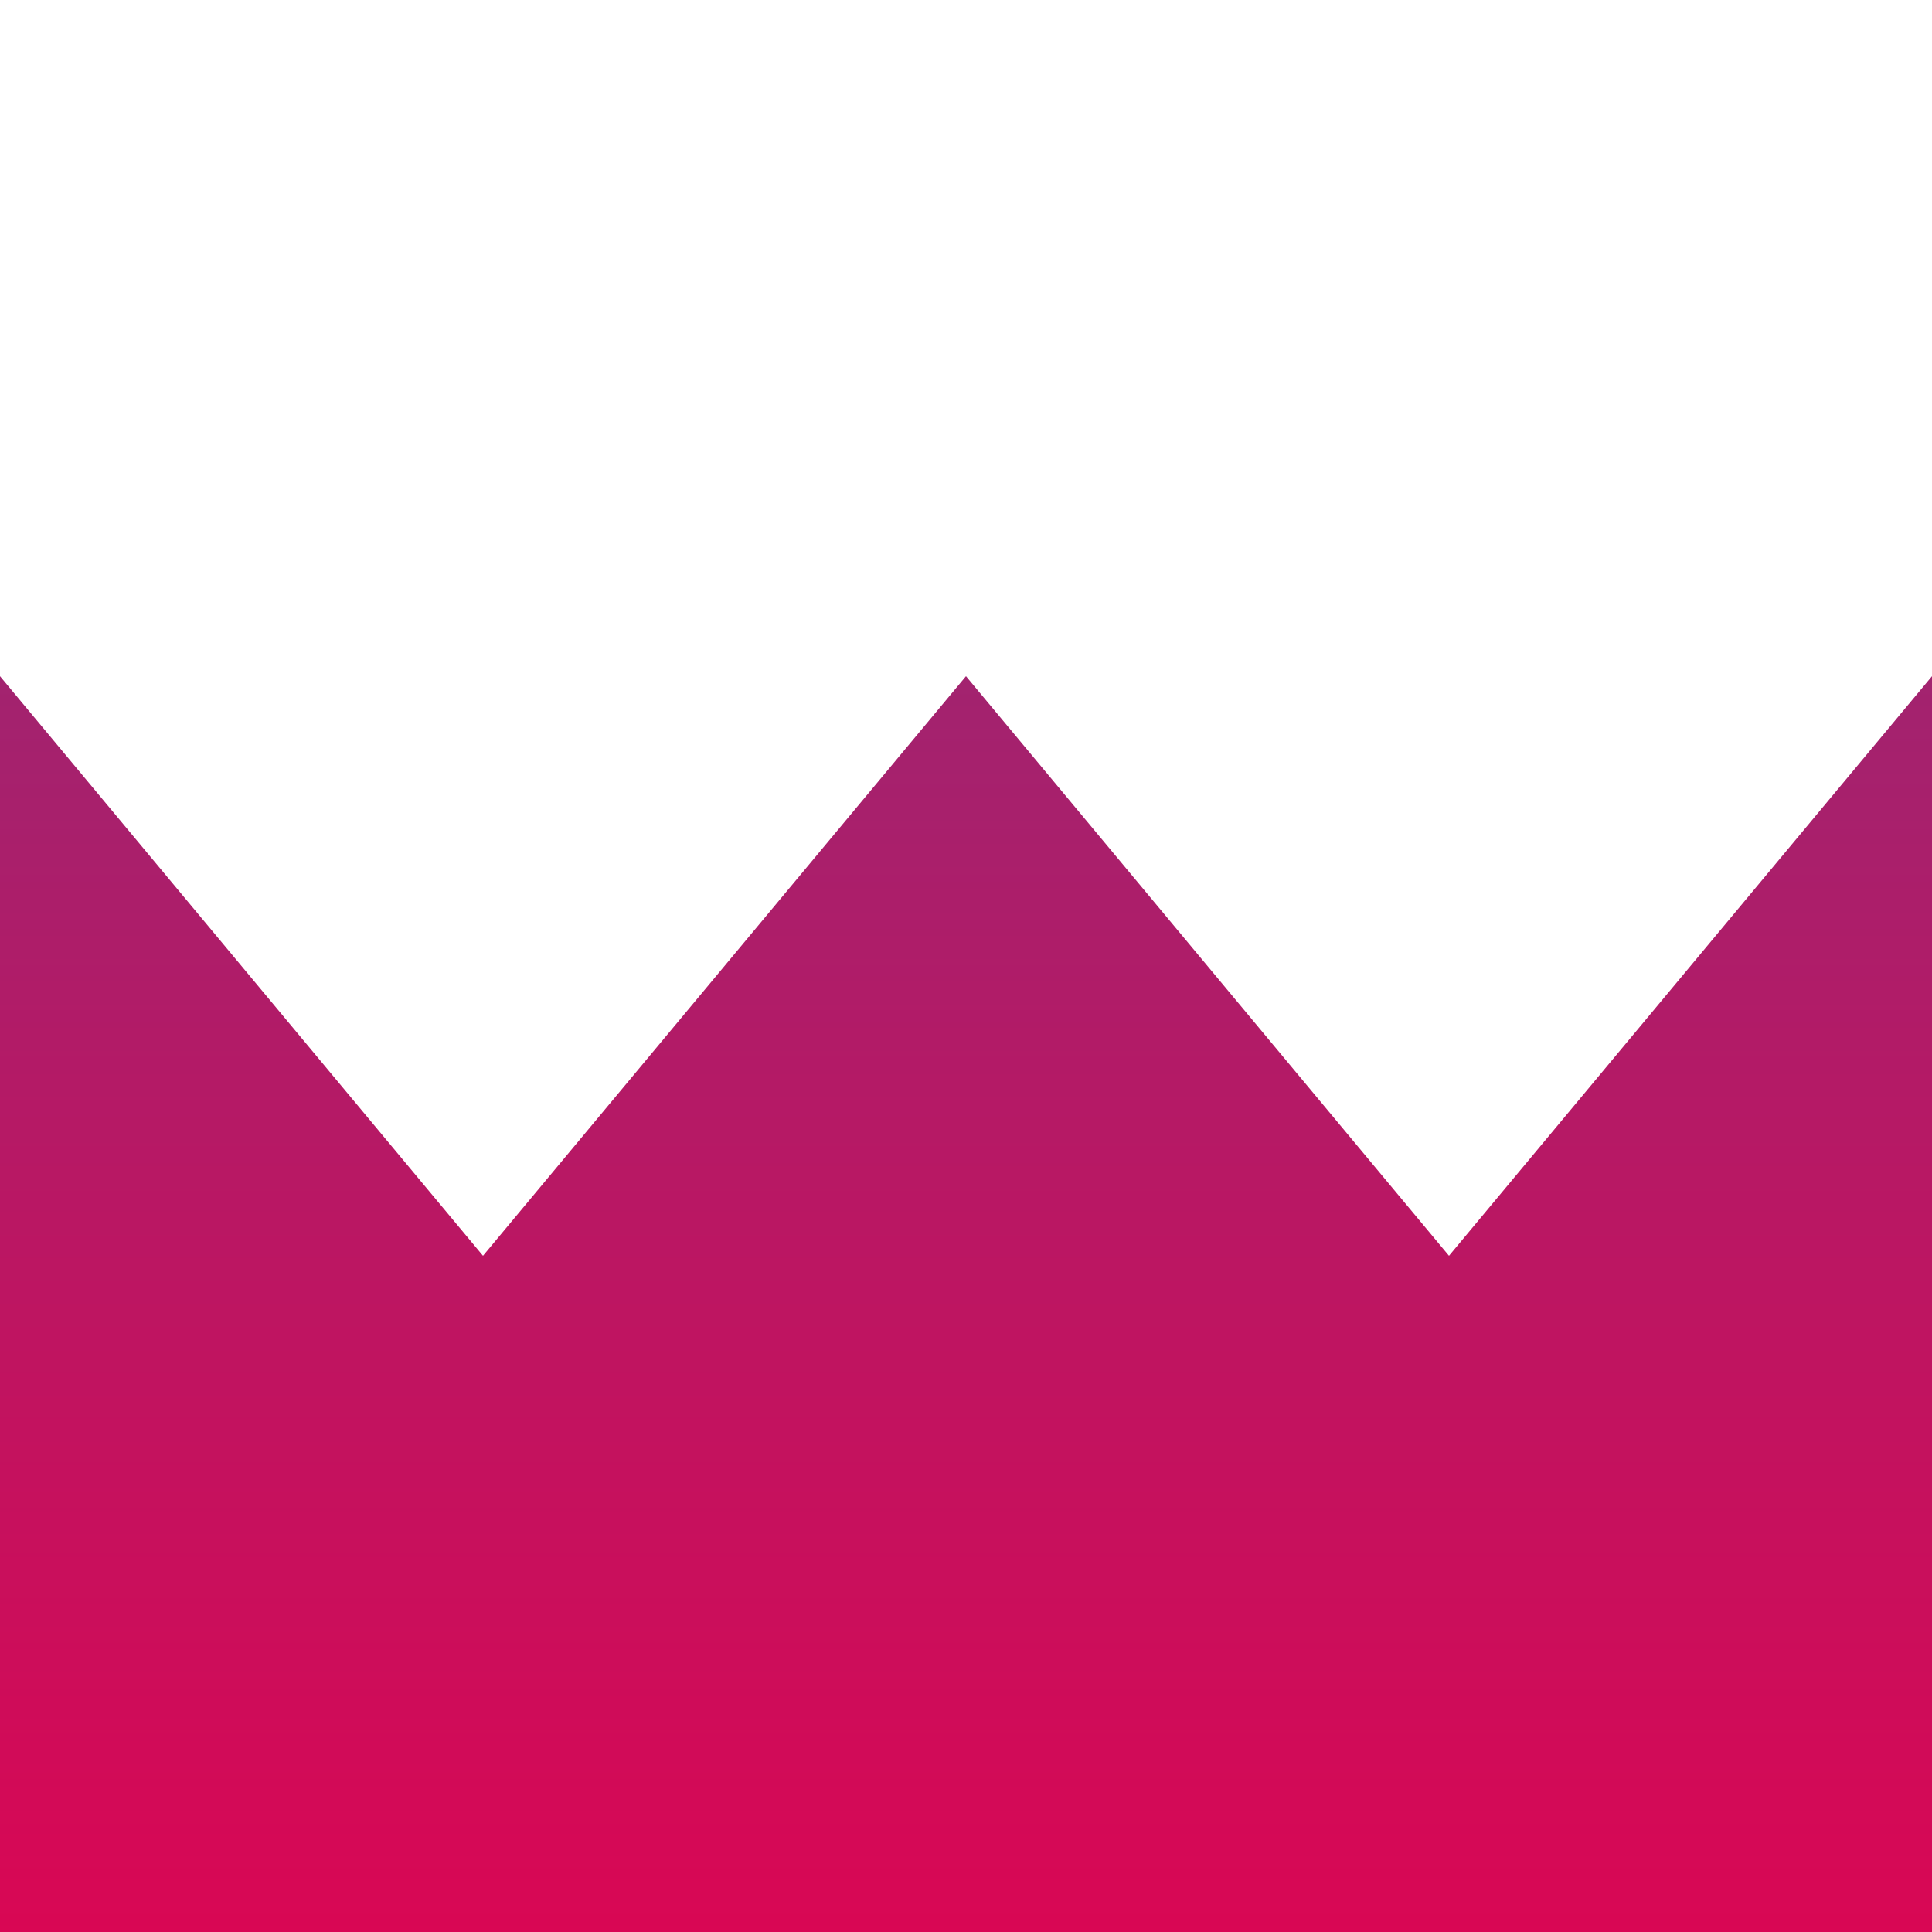
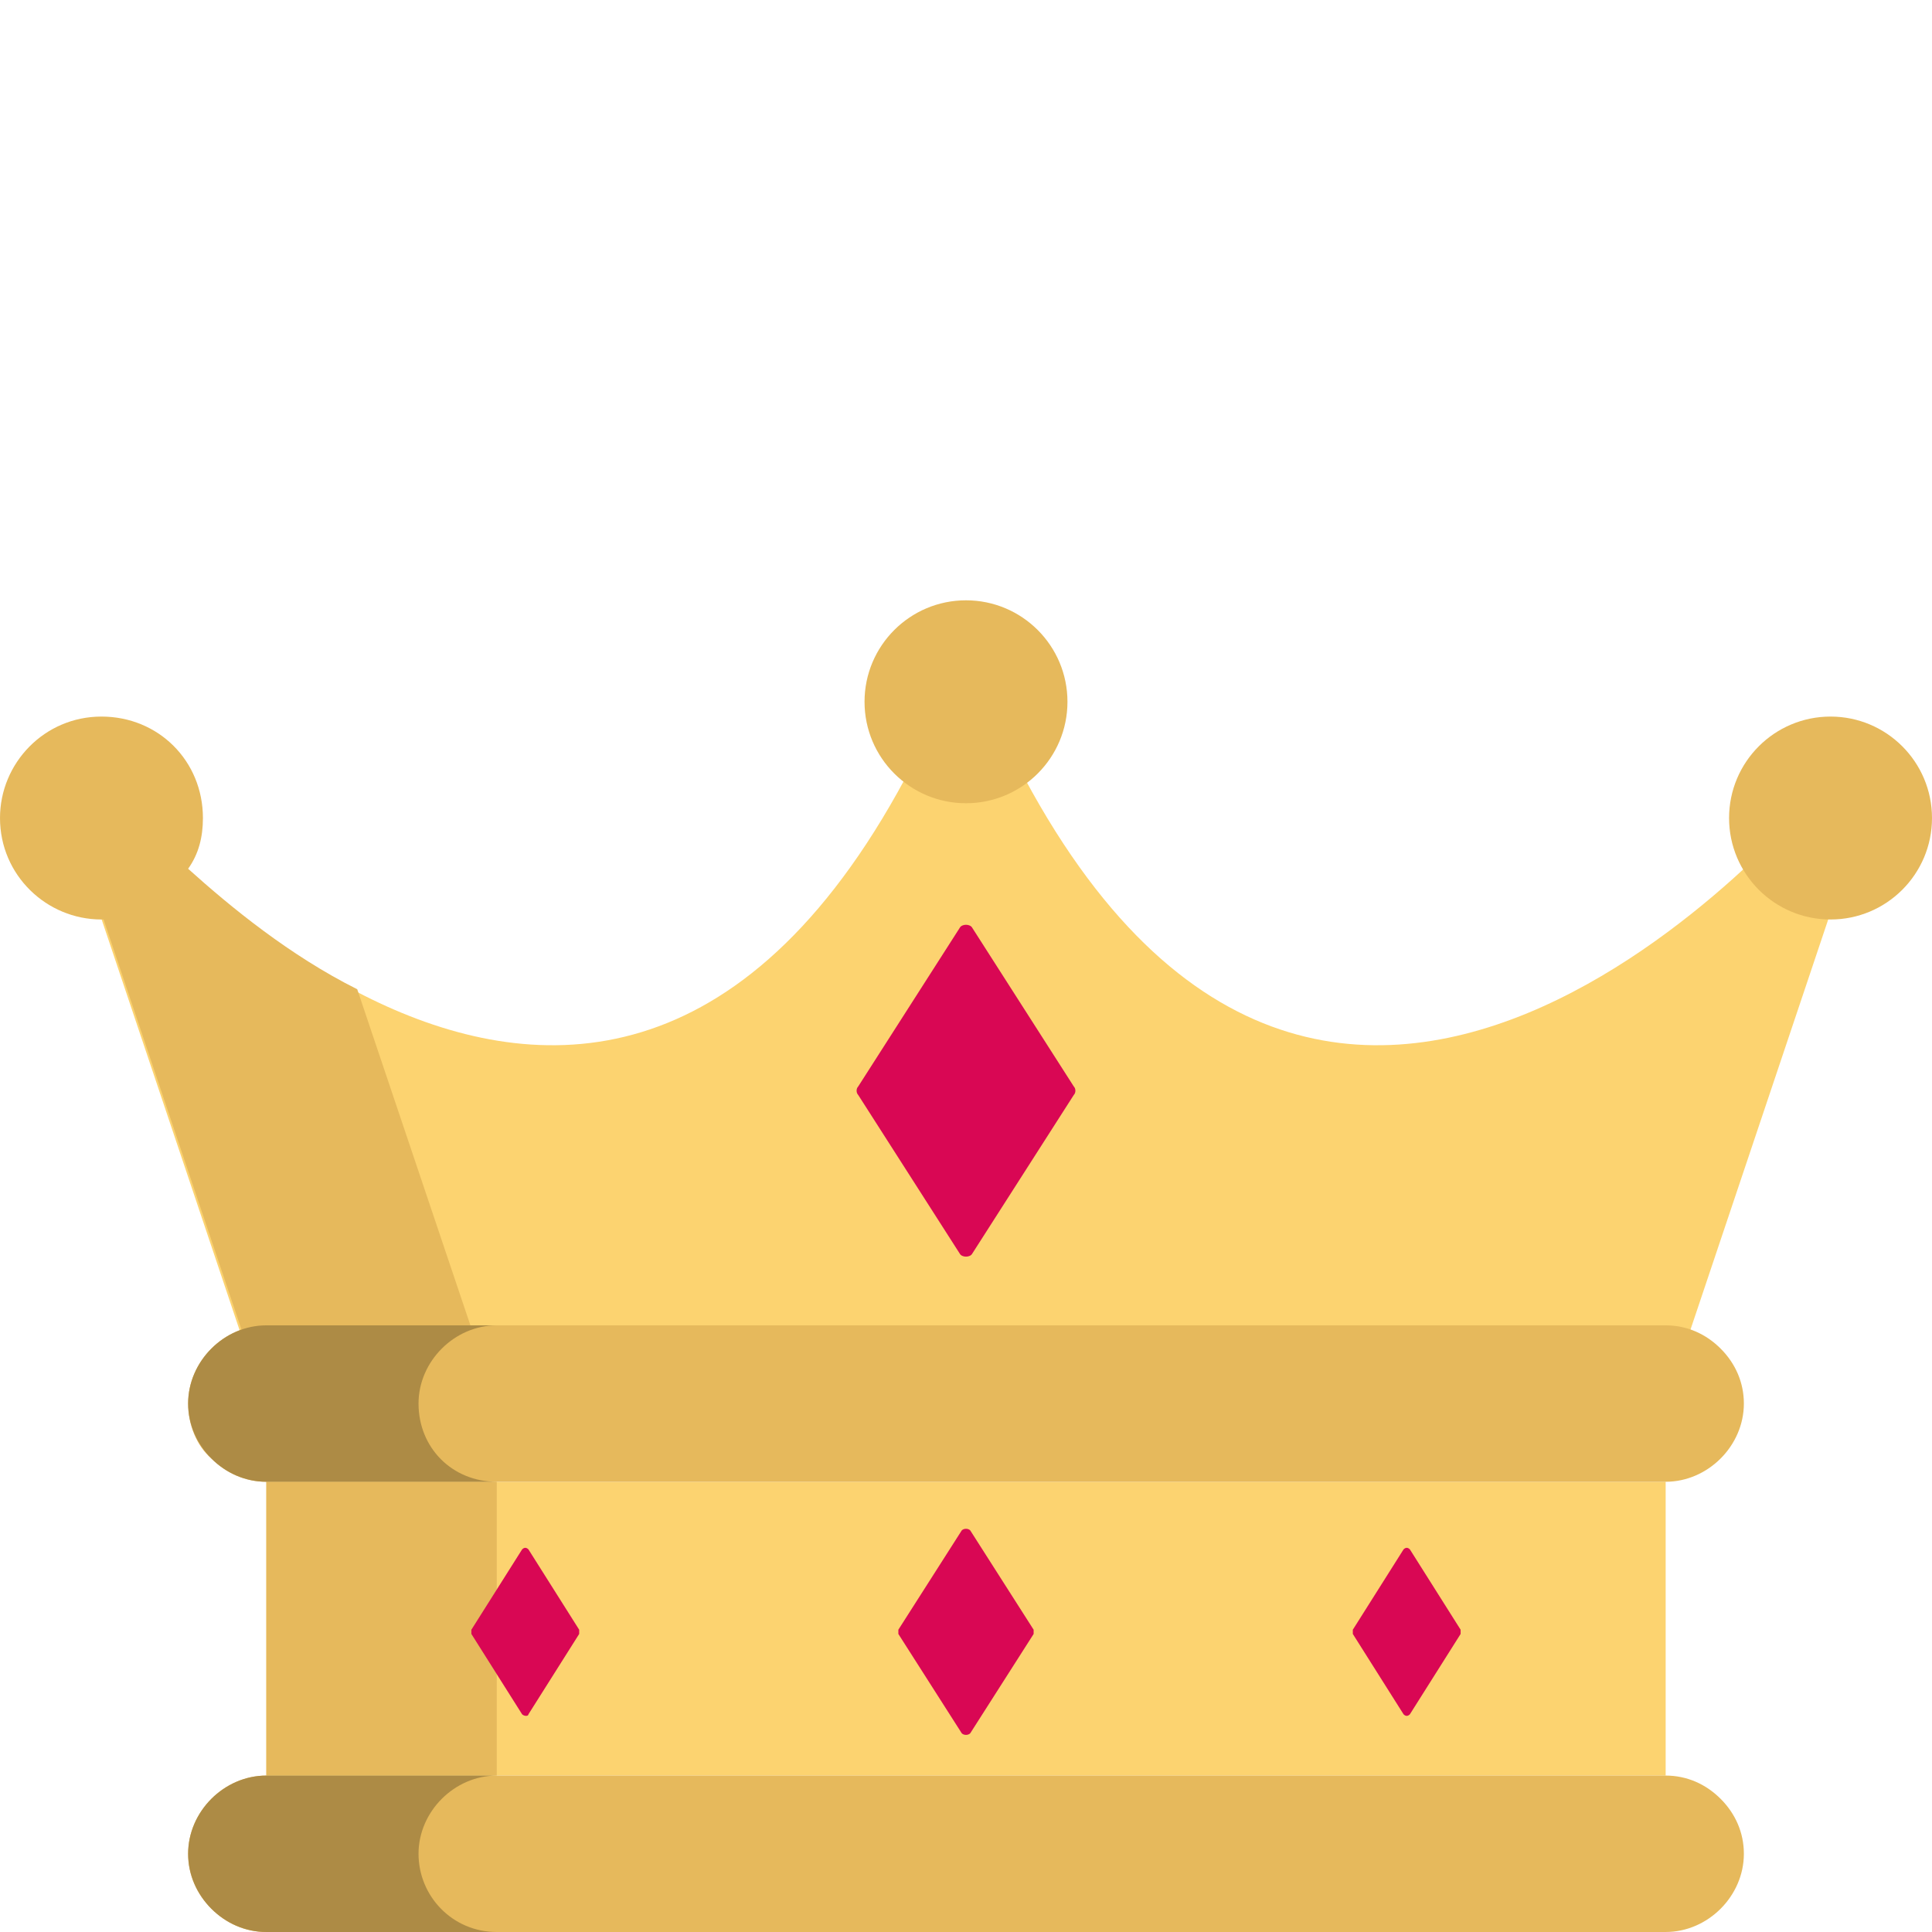
- <svg xmlns="http://www.w3.org/2000/svg" viewBox="0 0 20 20" fill-rule="evenodd" clip-rule="evenodd" stroke-linejoin="round" stroke-miterlimit="1.414">
-   <path d="M20 4l-5 6-5-6-5 6-5-6v13h20V4z" fill="url(#a)" transform="translate(0 3)" />
-   <defs>
-     <linearGradient id="a" x2="1" gradientUnits="userSpaceOnUse" gradientTransform="matrix(0 -13 13 0 10 17)">
-       <stop offset="0" stop-color="#d90754" />
-       <stop offset="1" stop-color="#a2236f" />
-     </linearGradient>
-   </defs>
+ <svg xmlns="http://www.w3.org/2000/svg" width="100%" height="100%" viewBox="0 0 20 20" version="1.1" xml:space="preserve" style="fill-rule:evenodd;clip-rule:evenodd;stroke-linejoin:round;stroke-miterlimit:1.414;">
+   <g transform="matrix(0.218818,0,0,0.218818,-0.393873,3.80744)">
+     <rect x="14.4" y="52.7" width="66.2" height="13.9" style="fill:rgb(252,211,112);" />
+     <rect x="14.4" y="52.7" width="10.9" height="13.9" style="fill:rgb(230,185,92);" />
+     <path d="M80.6,49L89.6,22.2L87.7,20.2C87.7,20.2 64.2,48.7 49.2,17.3L45.7,17.3C30.7,48.7 7.2,20.2 7.2,20.2L5.3,22.2L14.3,49L80.6,49Z" style="fill:rgb(252,211,112);fill-rule:nonzero;" />
+     <path d="M84.3,49C84.3,51 82.6,52.7 80.6,52.7L14.4,52.7C13.4,52.7 12.5,52.3 11.8,51.6C11.1,51 10.7,50 10.7,49C10.7,47 12.4,45.3 14.4,45.3L80.6,45.3C81.6,45.3 82.5,45.7 83.2,46.4C83.9,47.1 84.3,48 84.3,49Z" style="fill:rgb(230,185,92);fill-rule:nonzero;" />
+     <path d="M84.3,70.3C84.3,72.3 82.6,74 80.6,74L14.4,74C13.4,74 12.5,73.6 11.8,72.9C11.1,72.2 10.7,71.3 10.7,70.3C10.7,68.3 12.4,66.6 14.4,66.6L80.6,66.6C81.6,66.6 82.5,67 83.2,67.7C83.9,68.4 84.3,69.3 84.3,70.3Z" style="fill:rgb(230,185,92);fill-rule:nonzero;" />
+     <path d="M21.6,70.3C21.6,68.3 23.3,66.6 25.3,66.6L14.4,66.6C12.4,66.6 10.7,68.3 10.7,70.3C10.7,72.3 12.4,74 14.4,74L25.3,74C23.2,74 21.6,72.3 21.6,70.3Z" style="fill:rgb(173,139,69);fill-rule:nonzero;" />
+     <g>
+       <path d="M25.3,49L14.4,49L6.7,26.1L6.6,26.1C4,26.1 1.8,24 1.8,21.3C1.8,18.7 3.9,16.5 6.6,16.5C9.3,16.5 11.4,18.6 11.4,21.3C11.4,22.2 11.2,23 10.7,23.7C12.7,25.5 15.5,27.8 18.7,29.4L25.3,49Z" style="fill:rgb(230,185,92);fill-rule:nonzero;" />
+       <circle cx="47.5" cy="15.8" r="4.8" style="fill:rgb(230,185,92);" />
+       <circle cx="88.4" cy="21.3" r="4.8" style="fill:rgb(230,185,92);" />
+     </g>
+     <path d="M21.6,49C21.6,47 23.3,45.3 25.3,45.3L14.4,45.3C12.4,45.3 10.7,47 10.7,49C10.7,51 12.4,52.7 14.4,52.7L25.3,52.7C23.2,52.7 21.6,51.1 21.6,49Z" style="fill:rgb(173,139,69);fill-rule:nonzero;" />
+     <path d="M47.2,41.9L42.4,34.4C42.3,34.3 42.3,34.1 42.4,34L47.2,26.5C47.3,26.3 47.7,26.3 47.8,26.5L52.6,34C52.7,34.1 52.7,34.3 52.6,34.4L47.8,41.9C47.7,42.1 47.3,42.1 47.2,41.9Z" style="fill:rgb(217,7,84);fill-rule:nonzero;" />
+     <g>
+       <path d="M47.3,64.6L44.3,59.9C44.3,59.8 44.3,59.7 44.3,59.7L47.3,55C47.4,54.9 47.6,54.9 47.7,55L50.7,59.7C50.7,59.8 50.7,59.9 50.7,59.9L47.7,64.6C47.6,64.7 47.4,64.7 47.3,64.6Z" style="fill:rgb(217,7,84);fill-rule:nonzero;" />
+       <path d="M26.5,63.7L24.1,59.9C24.1,59.8 24.1,59.8 24.1,59.7L26.5,55.9C26.6,55.8 26.7,55.8 26.8,55.9L29.2,59.7C29.2,59.8 29.2,59.8 29.2,59.9L26.8,63.7C26.8,63.8 26.6,63.8 26.5,63.7Z" style="fill:rgb(217,7,84);fill-rule:nonzero;" />
+       <path d="M68.2,63.7L65.8,59.9C65.8,59.8 65.8,59.8 65.8,59.7L68.2,55.9C68.3,55.8 68.4,55.8 68.5,55.9L70.9,59.7C70.9,59.8 70.9,59.8 70.9,59.9L68.5,63.7C68.4,63.8 68.3,63.8 68.2,63.7Z" style="fill:rgb(217,7,84);fill-rule:nonzero;" />
+     </g>
+   </g>
</svg>
